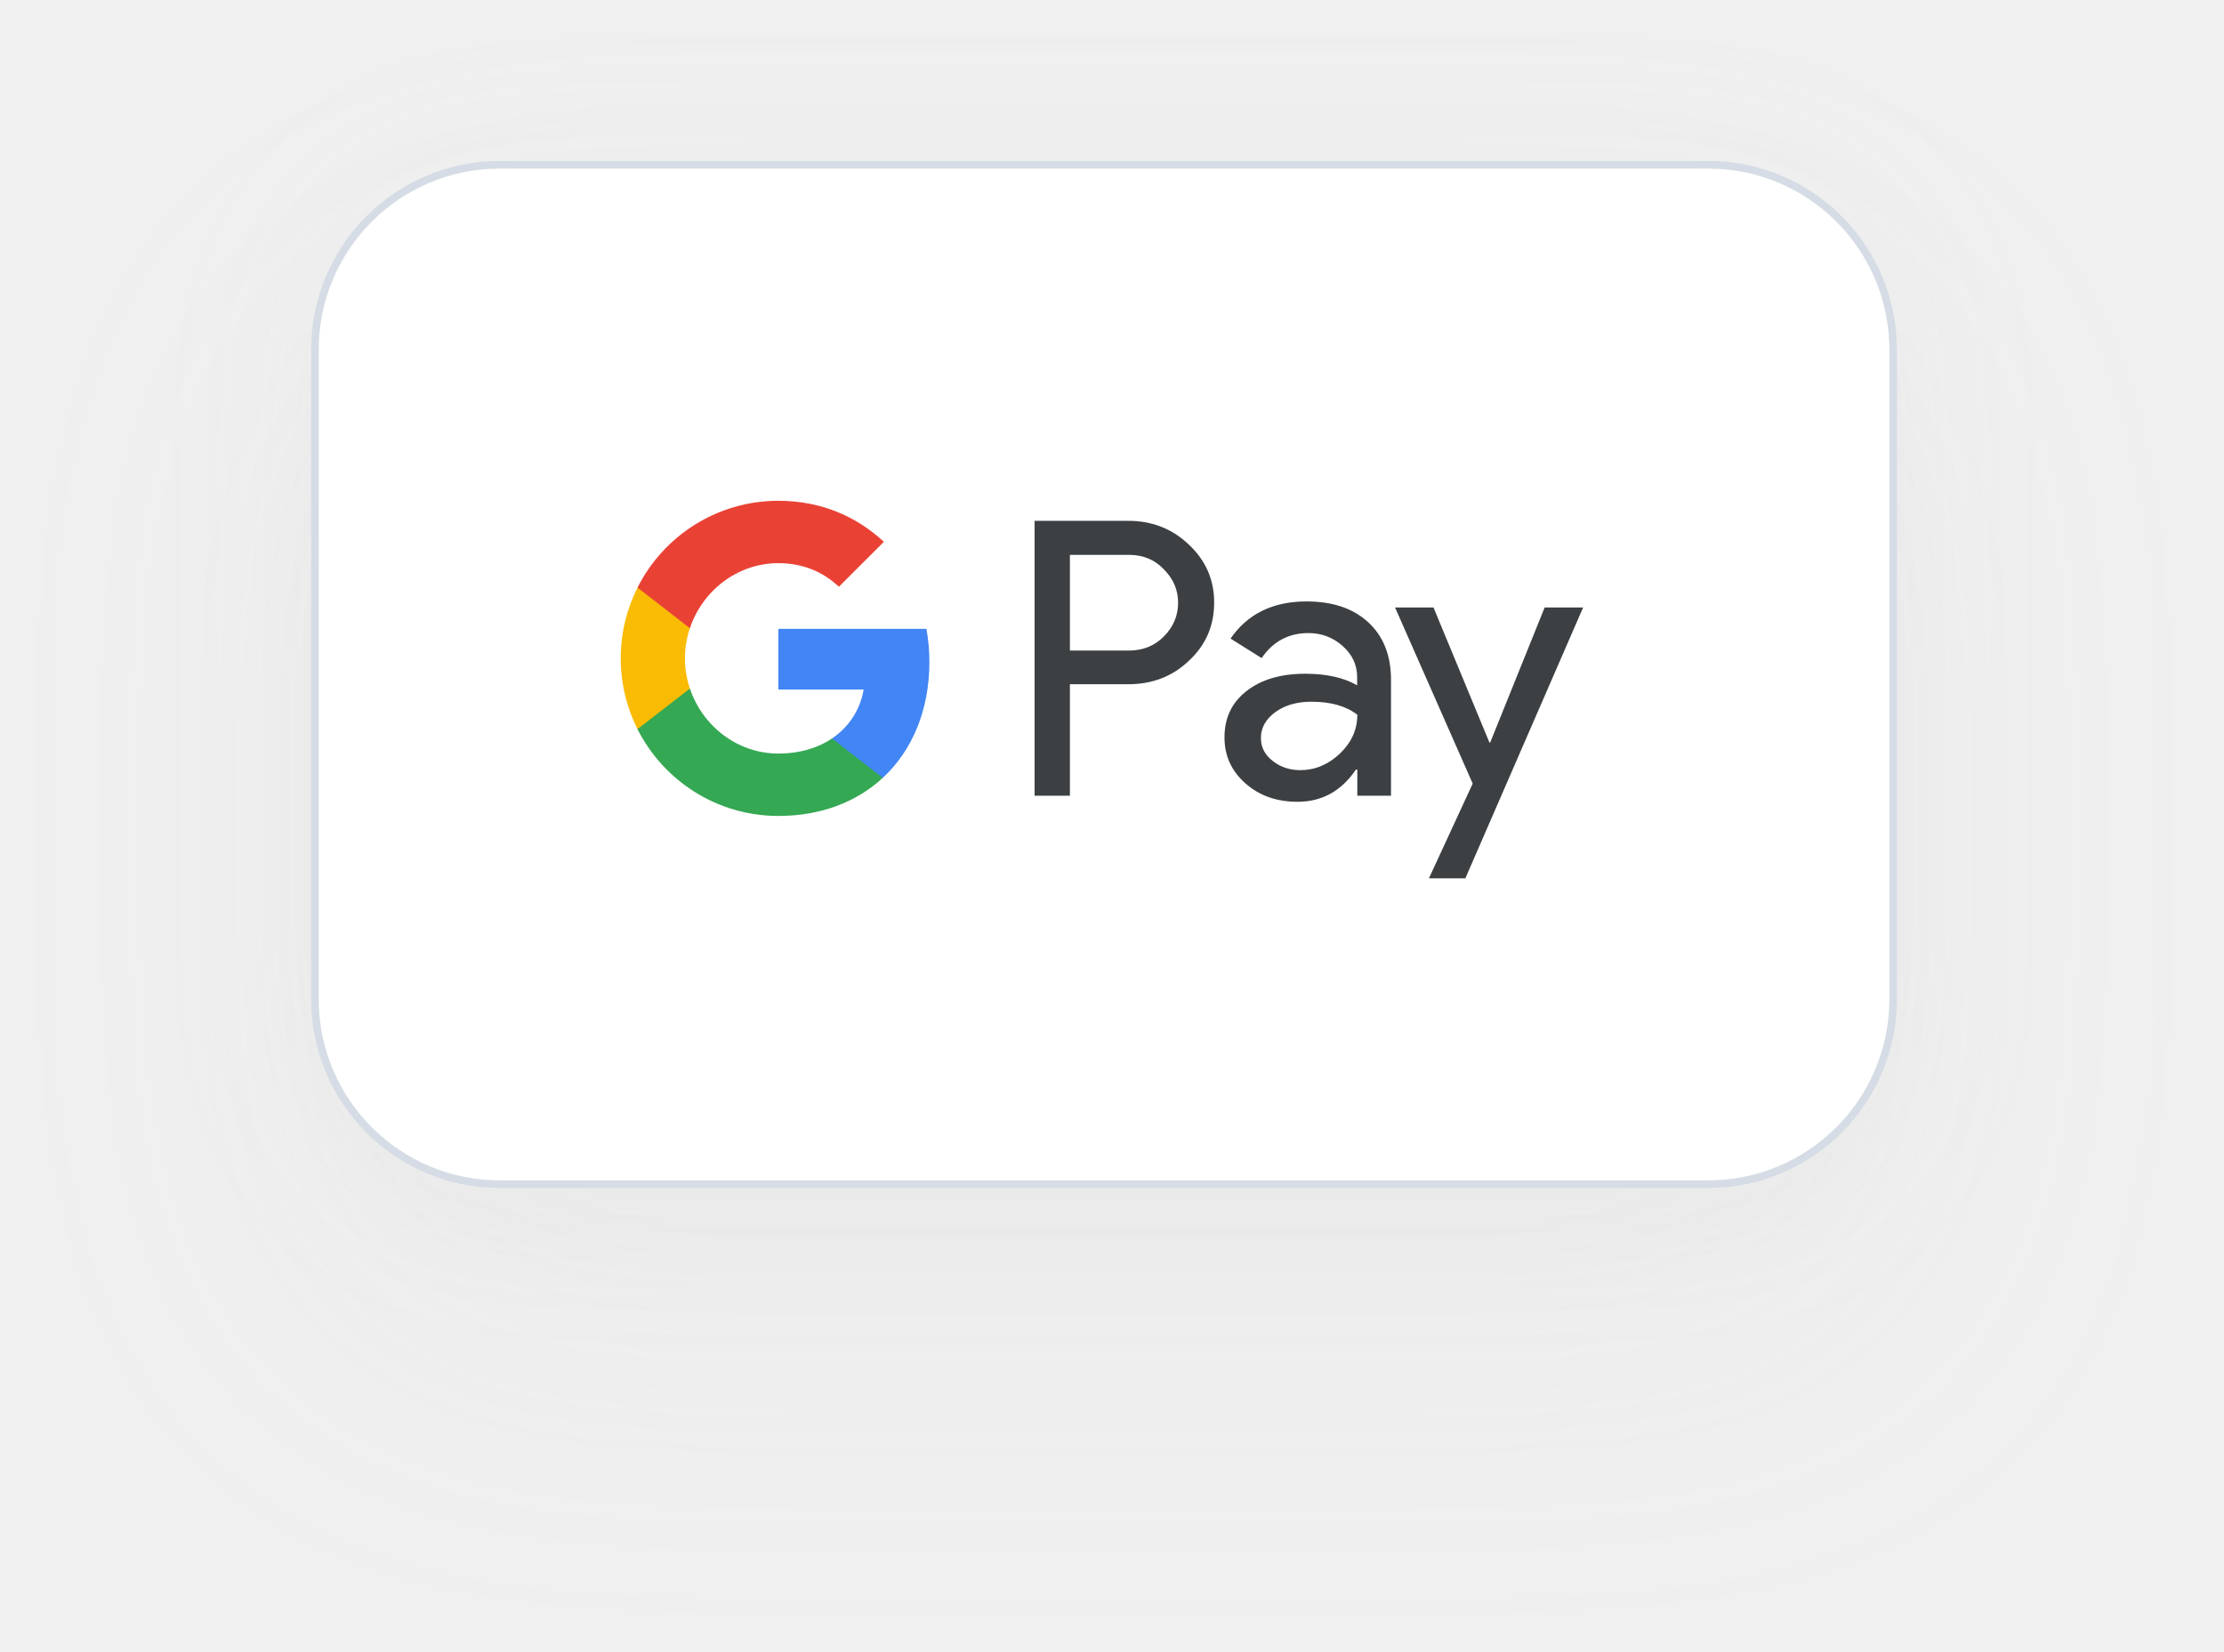
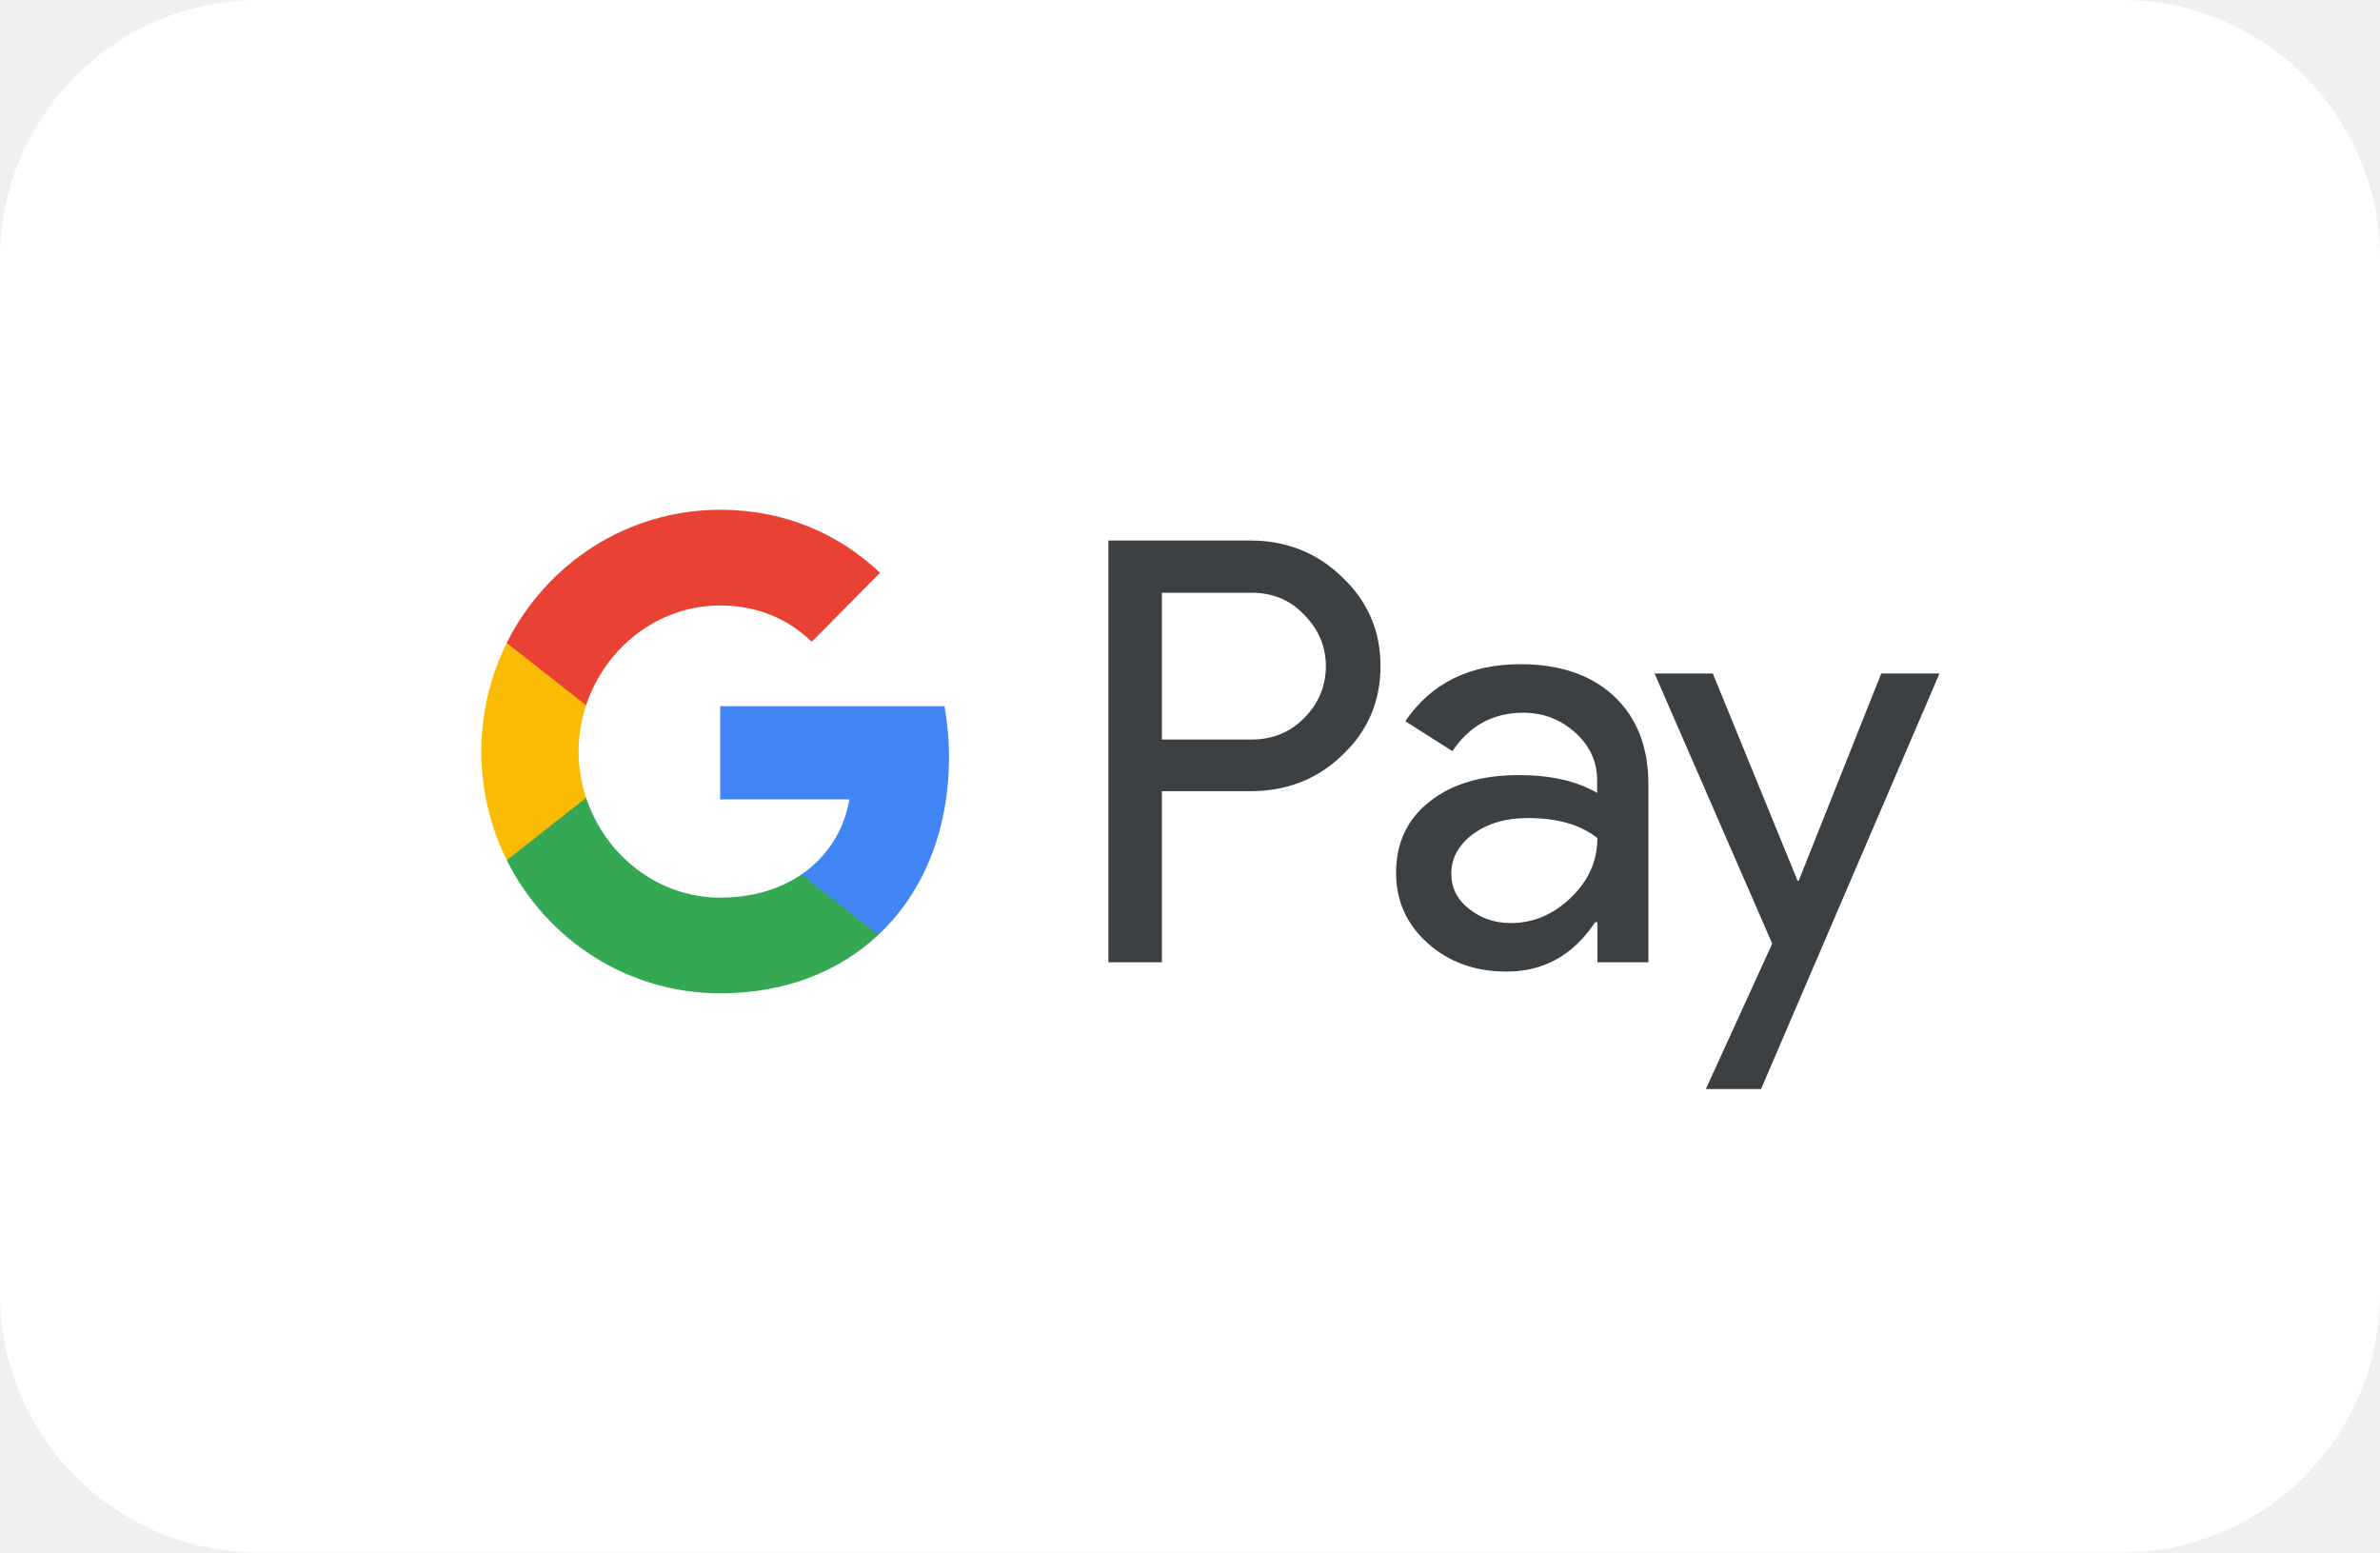
- <svg xmlns="http://www.w3.org/2000/svg" width="66" height="49" viewBox="0 0 66 49" fill="none">
-   <g filter="url(#filter0_dd_663_1129)">
-     <rect x="9.457" y="5" width="46.614" height="30.03" rx="5.379" fill="white" />
-     <rect x="9.345" y="4.888" width="46.838" height="30.255" rx="5.491" stroke="#D6DCE5" stroke-width="0.224" />
-     <path d="M31.751 23.614H30.703V15.456H33.482C34.186 15.456 34.787 15.691 35.279 16.16C35.781 16.63 36.032 17.203 36.032 17.88C36.032 18.574 35.781 19.147 35.279 19.611C34.792 20.076 34.192 20.305 33.482 20.305H31.751V23.614ZM31.751 16.461V19.306H33.504C33.919 19.306 34.268 19.164 34.541 18.885C34.82 18.607 34.962 18.268 34.962 17.886C34.962 17.509 34.82 17.176 34.541 16.898C34.268 16.608 33.924 16.466 33.504 16.466H31.751V16.461Z" fill="#3C4043" />
-     <path d="M38.773 17.848C39.549 17.848 40.16 18.055 40.608 18.47C41.056 18.885 41.28 19.453 41.28 20.174V23.614H40.28V22.839H40.237C39.805 23.478 39.227 23.794 38.506 23.794C37.889 23.794 37.375 23.614 36.96 23.248C36.545 22.882 36.338 22.429 36.338 21.883C36.338 21.304 36.556 20.846 36.993 20.507C37.43 20.163 38.014 19.994 38.74 19.994C39.363 19.994 39.876 20.108 40.275 20.338V20.097C40.275 19.732 40.133 19.426 39.843 19.169C39.554 18.913 39.216 18.787 38.828 18.787C38.244 18.787 37.779 19.033 37.441 19.529L36.518 18.951C37.026 18.213 37.779 17.848 38.773 17.848ZM37.419 21.899C37.419 22.172 37.534 22.402 37.769 22.582C37.998 22.762 38.271 22.855 38.582 22.855C39.024 22.855 39.418 22.691 39.762 22.364C40.106 22.036 40.28 21.654 40.28 21.211C39.953 20.955 39.499 20.824 38.915 20.824C38.489 20.824 38.134 20.927 37.85 21.13C37.561 21.343 37.419 21.599 37.419 21.899Z" fill="#3C4043" />
-     <path d="M46.981 18.028L43.486 26.066H42.405L43.704 23.254L41.4 18.028H42.541L44.201 22.036H44.223L45.839 18.028H46.981Z" fill="#3C4043" />
-     <path d="M27.581 19.644C27.581 19.302 27.55 18.975 27.493 18.661H23.099V20.463L25.63 20.463C25.527 21.063 25.197 21.574 24.69 21.915V23.084H26.197C27.077 22.27 27.581 21.066 27.581 19.644Z" fill="#4285F4" />
-     <path d="M24.691 21.915C24.271 22.198 23.731 22.363 23.1 22.363C21.879 22.363 20.844 21.541 20.473 20.432H18.919V21.638C19.689 23.166 21.271 24.214 23.1 24.214C24.363 24.214 25.425 23.799 26.197 23.083L24.691 21.915Z" fill="#34A853" />
-     <path d="M20.327 19.538C20.327 19.227 20.378 18.926 20.473 18.643V17.437H18.919C18.601 18.069 18.421 18.782 18.421 19.538C18.421 20.294 18.601 21.007 18.919 21.638L20.473 20.433C20.378 20.15 20.327 19.849 20.327 19.538Z" fill="#FABB05" />
-     <path d="M23.1 16.712C23.789 16.712 24.407 16.949 24.895 17.413L26.23 16.079C25.419 15.324 24.361 14.861 23.1 14.861C21.272 14.861 19.689 15.909 18.919 17.437L20.473 18.643C20.844 17.534 21.879 16.712 23.1 16.712Z" fill="#E94235" />
-   </g>
-   <defs>
-     <filter id="filter0_dd_663_1129" x="0.269" y="0.294" width="64.991" height="48.407" filterUnits="userSpaceOnUse" color-interpolation-filters="sRGB">
-       <feFlood flood-opacity="0" result="BackgroundImageFix" />
-       <feColorMatrix in="SourceAlpha" type="matrix" values="0 0 0 0 0 0 0 0 0 0 0 0 0 0 0 0 0 0 127 0" result="hardAlpha" />
-       <feOffset dy="0.448" />
-       <feGaussianBlur stdDeviation="2.241" />
-       <feColorMatrix type="matrix" values="0 0 0 0 0.718 0 0 0 0 0.718 0 0 0 0 0.718 0 0 0 0.08 0" />
-       <feBlend mode="normal" in2="BackgroundImageFix" result="effect1_dropShadow_663_1129" />
-       <feColorMatrix in="SourceAlpha" type="matrix" values="0 0 0 0 0 0 0 0 0 0 0 0 0 0 0 0 0 0 127 0" result="hardAlpha" />
-       <feOffset dy="4.482" />
-       <feGaussianBlur stdDeviation="4.482" />
-       <feColorMatrix type="matrix" values="0 0 0 0 0.718 0 0 0 0 0.718 0 0 0 0 0.718 0 0 0 0.08 0" />
-       <feBlend mode="normal" in2="effect1_dropShadow_663_1129" result="effect2_dropShadow_663_1129" />
-       <feBlend mode="normal" in="SourceGraphic" in2="effect2_dropShadow_663_1129" result="shape" />
-     </filter>
-   </defs>
+ <svg xmlns="http://www.w3.org/2000/svg" width="46" height="30" viewBox="0 0 46 30" fill="none">
+   <rect width="46" height="30" rx="5" fill="white" />
+   <path d="M22.457 18.595H21.422V10.445H24.165C24.86 10.445 25.453 10.68 25.938 11.149C26.434 11.618 26.682 12.191 26.682 12.867C26.682 13.56 26.434 14.133 25.938 14.597C25.459 15.06 24.866 15.289 24.165 15.289H22.457V18.595ZM22.457 11.449V14.291H24.187C24.596 14.291 24.941 14.149 25.211 13.871C25.486 13.593 25.626 13.255 25.626 12.873C25.626 12.496 25.486 12.164 25.211 11.885C24.941 11.596 24.602 11.454 24.187 11.454H22.457V11.449Z" fill="#3C4043" />
+   <path d="M29.387 12.835C30.152 12.835 30.756 13.042 31.198 13.456C31.639 13.871 31.86 14.438 31.86 15.159V18.595H30.874V17.821H30.831C30.405 18.459 29.834 18.775 29.123 18.775C28.514 18.775 28.007 18.595 27.598 18.23C27.188 17.864 26.983 17.411 26.983 16.866C26.983 16.288 27.199 15.829 27.63 15.491C28.061 15.148 28.638 14.978 29.355 14.978C29.969 14.978 30.475 15.093 30.869 15.322V15.082C30.869 14.717 30.729 14.411 30.443 14.155C30.157 13.898 29.823 13.773 29.441 13.773C28.864 13.773 28.406 14.018 28.072 14.515L27.161 13.937C27.663 13.2 28.406 12.835 29.387 12.835ZM28.05 16.882C28.05 17.155 28.164 17.384 28.395 17.564C28.622 17.744 28.891 17.837 29.198 17.837C29.635 17.837 30.023 17.673 30.362 17.346C30.702 17.019 30.874 16.637 30.874 16.195C30.551 15.938 30.104 15.808 29.527 15.808C29.107 15.808 28.756 15.911 28.476 16.113C28.191 16.326 28.05 16.582 28.05 16.882Z" fill="#3C4043" />
+   <path d="M37.486 13.015L34.037 21.045H32.97L34.253 18.235L31.979 13.015H33.105L34.743 17.019H34.765L36.36 13.015H37.486Z" fill="#3C4043" />
+   <path d="M18.342 14.629C18.342 14.288 18.311 13.961 18.256 13.647H13.919V15.447L16.416 15.448C16.315 16.047 15.989 16.557 15.489 16.898V18.066H16.976C17.844 17.252 18.342 16.05 18.342 14.629Z" fill="#4285F4" />
+   <path d="M15.49 16.898C15.076 17.18 14.543 17.346 13.92 17.346C12.715 17.346 11.694 16.524 11.328 15.416H9.794V16.621C10.554 18.147 12.116 19.195 13.92 19.195C15.167 19.195 16.214 18.78 16.977 18.065L15.49 16.898Z" fill="#34A853" />
+   <path d="M11.183 14.523C11.183 14.212 11.235 13.911 11.328 13.629V12.424H9.794C9.48 13.056 9.303 13.768 9.303 14.523C9.303 15.278 9.481 15.99 9.794 16.622L11.328 15.417C11.235 15.134 11.183 14.834 11.183 14.523Z" fill="#FABB05" />
+   <path d="M13.92 11.7C14.6 11.7 15.21 11.937 15.691 12.401L17.009 11.068C16.208 10.314 15.165 9.851 13.92 9.851C12.116 9.851 10.554 10.898 9.794 12.424L11.328 13.629C11.694 12.521 12.715 11.7 13.92 11.7Z" fill="#E94235" />
</svg>
